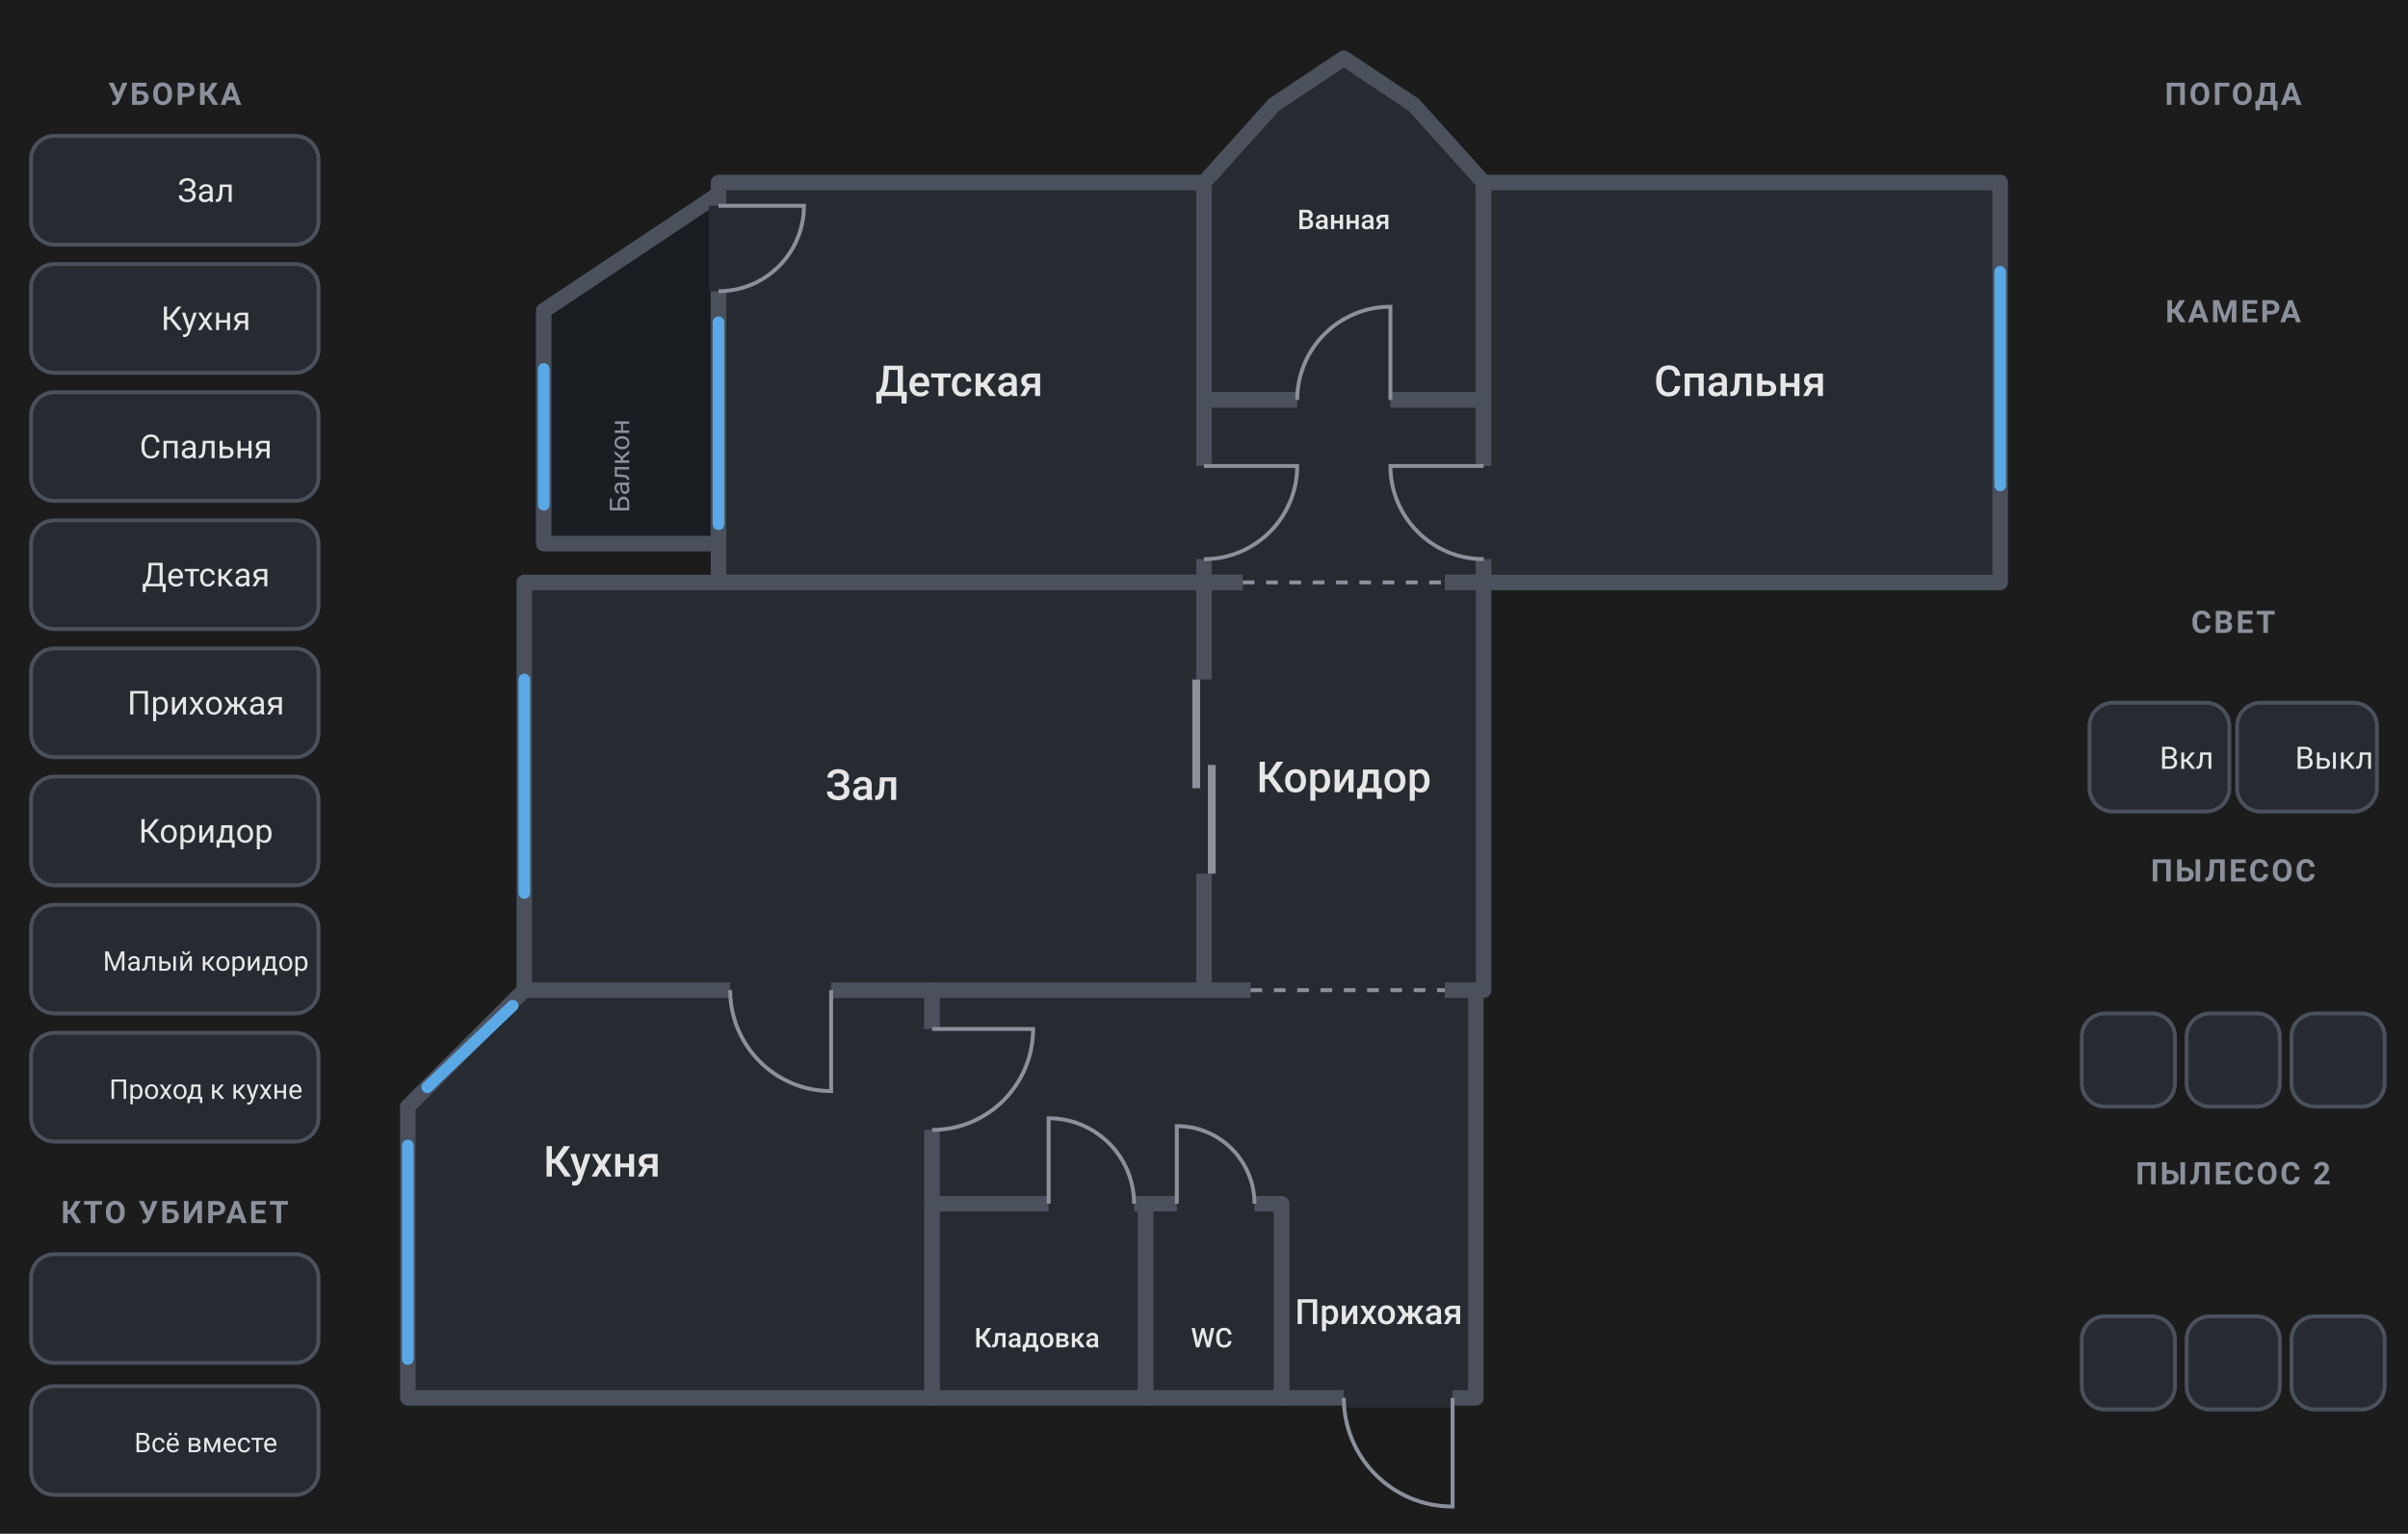
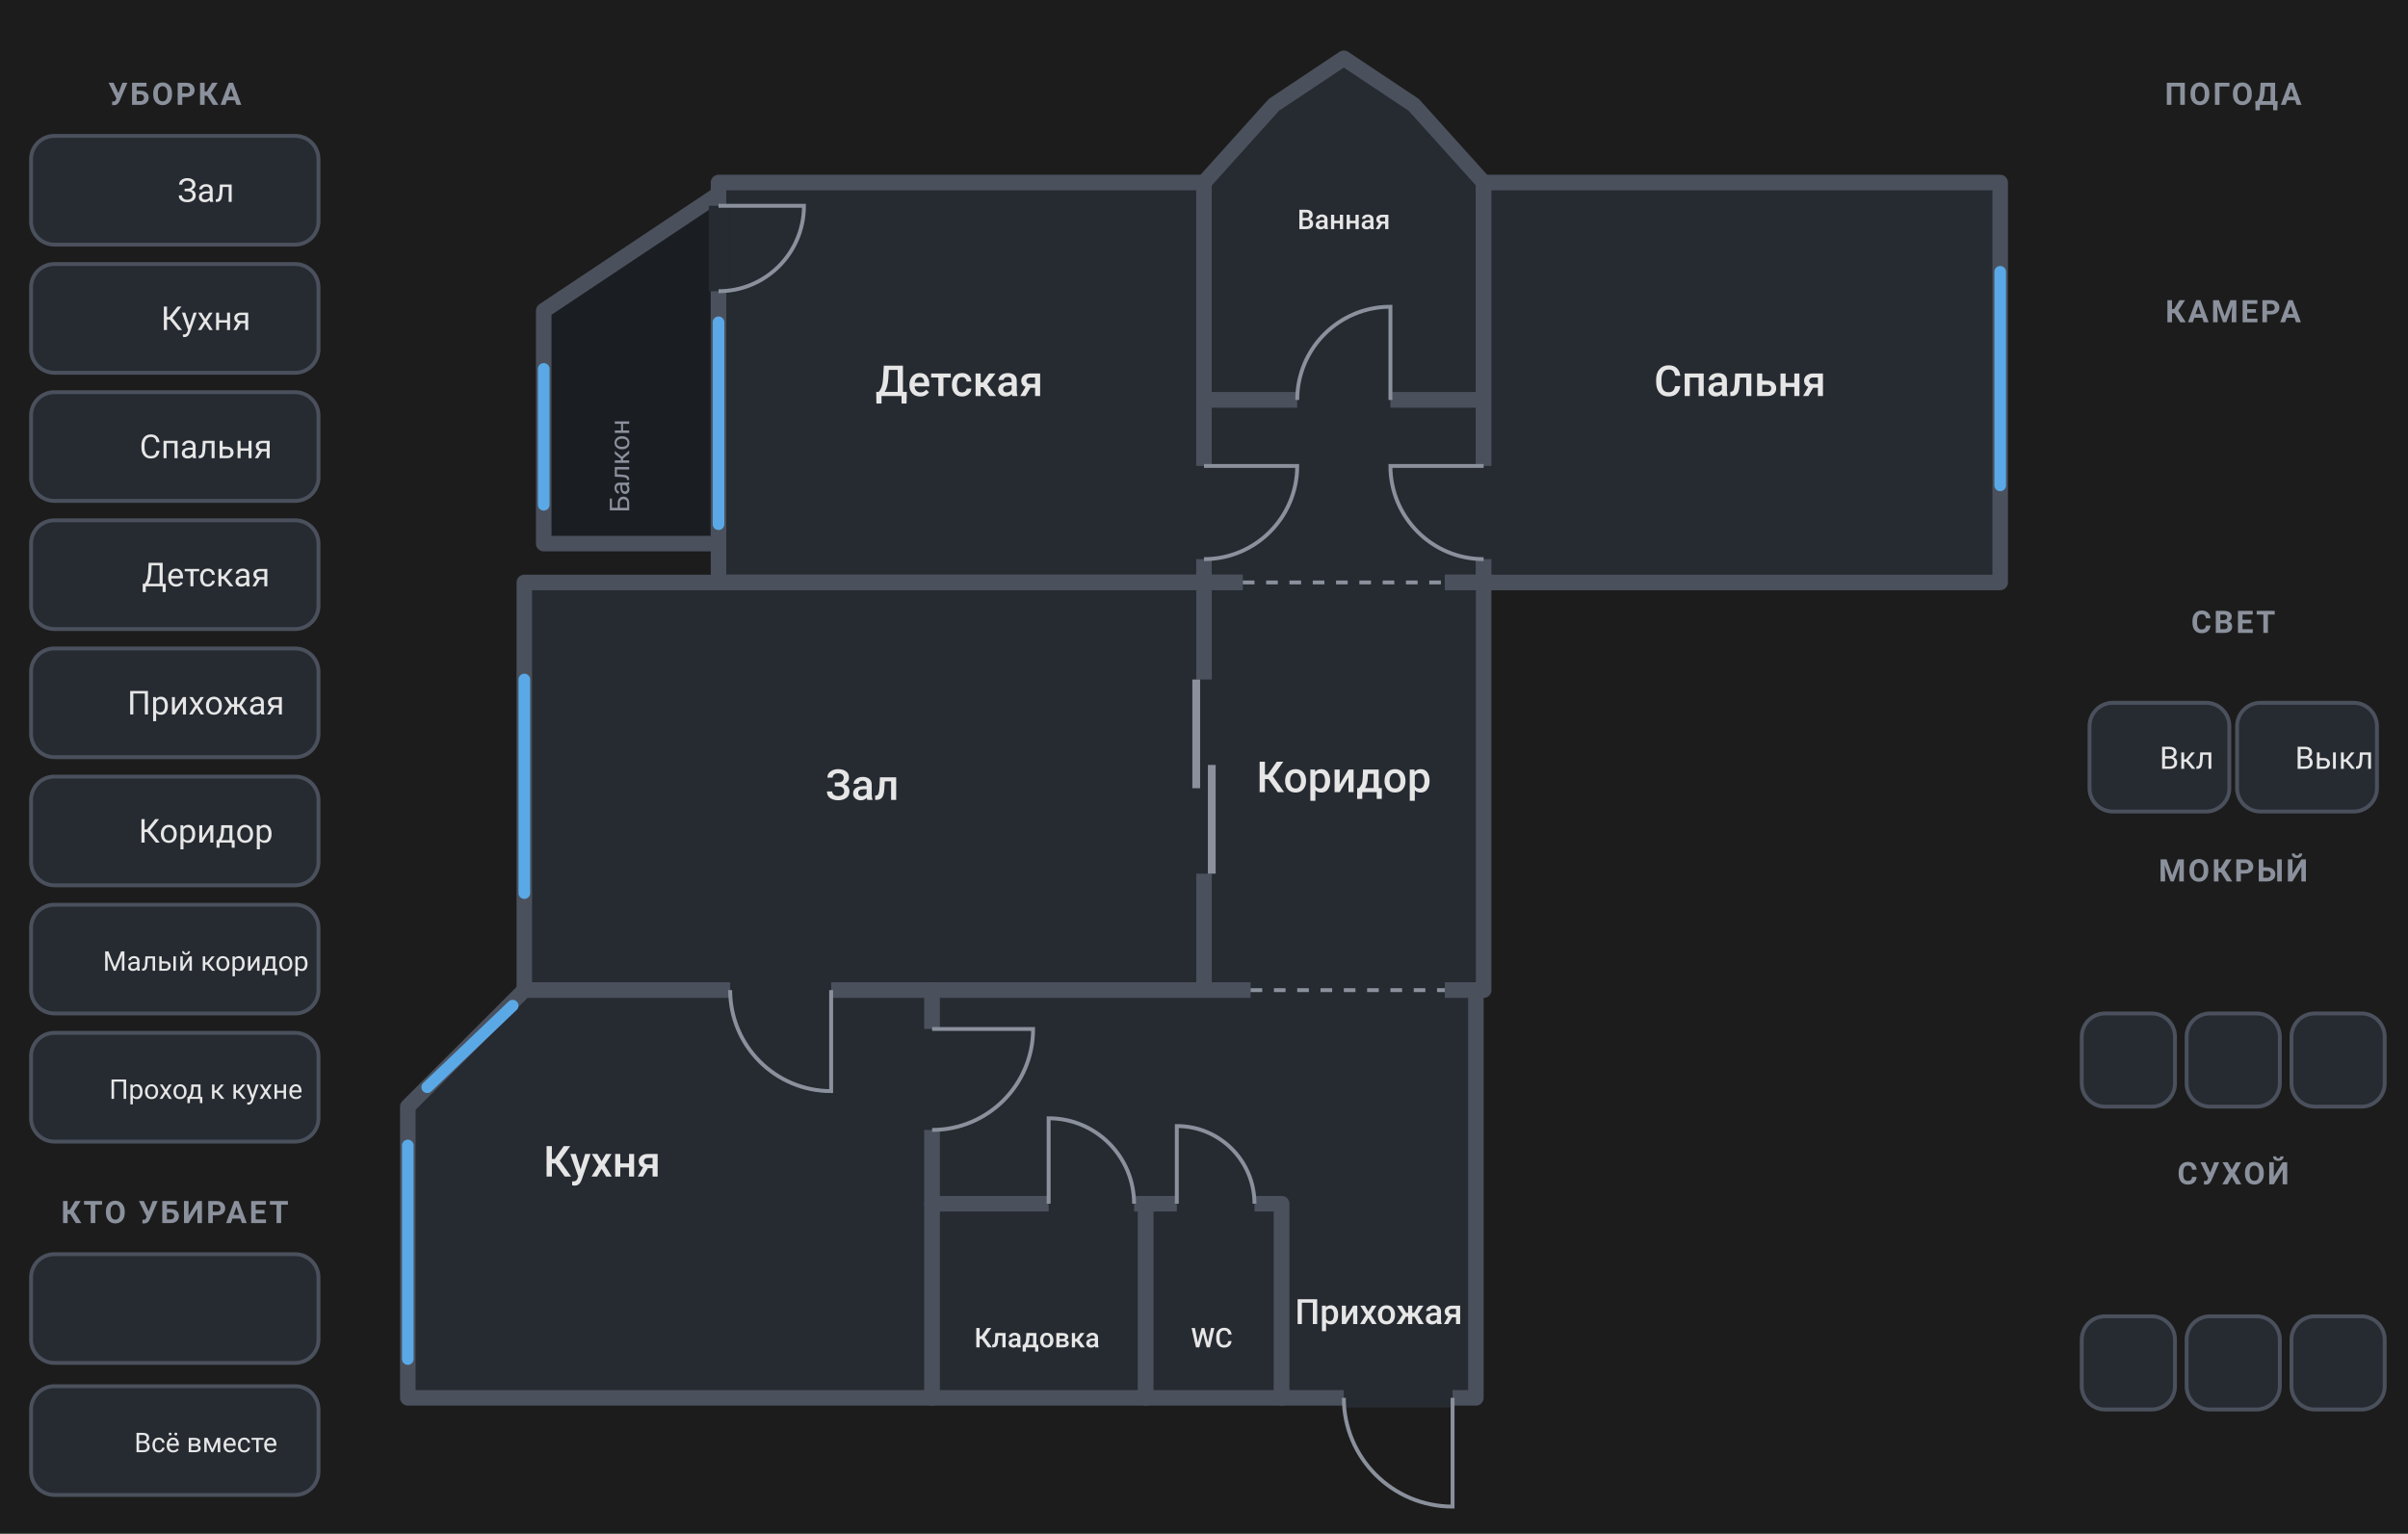
<svg xmlns="http://www.w3.org/2000/svg" viewBox="-10 465 620 395" font-family="Roboto, Segoe UI, sans-serif">
  <rect x="-10" y="465" width="620" height="395" fill="#1c1c1c" />
  <polygon id="balcony" points="130,545 175,515 175,605 130,605" fill="#1a1d22" stroke="#4a505c" stroke-width="4" stroke-linejoin="round" />
  <polygon id="kids" points="175,512 300,512 300,615 175,615" fill="#262a31" stroke="#4a505c" stroke-width="4" stroke-linejoin="round" />
  <polygon id="bath" points="300,512 318,492 336,480 354,492 372,512 372,568 300,568" fill="#262a31" stroke="#4a505c" stroke-width="4" stroke-linejoin="round" />
  <polygon id="corridor2" points="300,568 372,568 372,615 300,615" fill="#262a31" stroke="#4a505c" stroke-width="4" stroke-linejoin="round" />
  <polygon id="corridor" points="300,615 372,615 372,720 300,720" fill="#262a31" stroke="#4a505c" stroke-width="4" stroke-linejoin="round" />
  <polygon id="bedroom" points="372,512 505,512 505,615 372,615" fill="#262a31" stroke="#4a505c" stroke-width="4" stroke-linejoin="round" />
  <polygon id="hall" points="125,615 300,615 300,720 125,720" fill="#262a31" stroke="#4a505c" stroke-width="4" stroke-linejoin="round" />
  <polygon id="kitchen" points="125,720 230,720 230,825 95,825 95,750" fill="#262a31" stroke="#4a505c" stroke-width="4" stroke-linejoin="round" />
  <polygon id="storage" points="230,775 285,775 285,825 230,825" fill="#262a31" stroke="#4a505c" stroke-width="4" stroke-linejoin="round" />
  <polygon id="wc" points="285,775 320,775 320,825 285,825" fill="#262a31" stroke="#4a505c" stroke-width="4" stroke-linejoin="round" />
  <polygon id="entry" points="230,720 370,720 370,825 320,825 320,775 230,775" fill="#262a31" stroke="#4a505c" stroke-width="4" stroke-linejoin="round" />
  <line x1="130" y1="560" x2="130" y2="595" stroke="#5aa9e6" stroke-width="3" stroke-linecap="round" />
  <line x1="175" y1="548" x2="175" y2="600" stroke="#5aa9e6" stroke-width="3" stroke-linecap="round" />
  <line x1="505" y1="535" x2="505" y2="590" stroke="#5aa9e6" stroke-width="3" stroke-linecap="round" />
  <line x1="125" y1="640" x2="125" y2="695" stroke="#5aa9e6" stroke-width="3" stroke-linecap="round" />
  <line x1="95" y1="760" x2="95" y2="815" stroke="#5aa9e6" stroke-width="3" stroke-linecap="round" />
  <line x1="100" y1="745" x2="122" y2="724" stroke="#5aa9e6" stroke-width="3" stroke-linecap="round" />
  <line x1="300" y1="585" x2="300" y2="609" stroke="#262a31" stroke-width="5" />
  <path d="M300 585 L324 585 A24 24 0 0 1 300 609" fill="none" stroke="#8b919c" stroke-width="1" />
  <line x1="372" y1="585" x2="372" y2="609" stroke="#262a31" stroke-width="5" />
  <path d="M372 585 L348 585 A24 24 0 0 0 372 609" fill="none" stroke="#8b919c" stroke-width="1" />
  <line x1="324" y1="568" x2="348" y2="568" stroke="#262a31" stroke-width="5" />
  <path d="M348 568 L348 544 A24 24 0 0 0 324 568" fill="none" stroke="#8b919c" stroke-width="1" />
  <line x1="300" y1="640" x2="300" y2="690" stroke="#262a31" stroke-width="5" />
  <line x1="298" y1="640" x2="298" y2="668.0" stroke="#8b919c" stroke-width="2" />
  <line x1="302" y1="662.0" x2="302" y2="690" stroke="#8b919c" stroke-width="2" />
  <line x1="230" y1="730" x2="230" y2="756" stroke="#262a31" stroke-width="5" />
  <path d="M230 730 L256 730 A26 26 0 0 1 230 756" fill="none" stroke="#8b919c" stroke-width="1" />
  <line x1="260" y1="775" x2="282" y2="775" stroke="#262a31" stroke-width="5" />
  <path d="M260 775 L260 753 A22 22 0 0 1 282 775" fill="none" stroke="#8b919c" stroke-width="1" />
  <line x1="293" y1="775" x2="313" y2="775" stroke="#262a31" stroke-width="5" />
  <path d="M293 775 L293 755 A20 20 0 0 1 313 775" fill="none" stroke="#8b919c" stroke-width="1" />
  <line x1="336" y1="825" x2="364" y2="825" stroke="#262a31" stroke-width="5" />
  <path d="M364 825 L364 853 A28 28 0 0 1 336 825" fill="none" stroke="#8b919c" stroke-width="1" />
  <line x1="175" y1="518" x2="175" y2="540" stroke="#262a31" stroke-width="5" />
  <path d="M175 518 L197 518 A22 22 0 0 1 175 540" fill="none" stroke="#8b919c" stroke-width="1" />
  <line x1="310" y1="615" x2="362" y2="615" stroke="#262a31" stroke-width="5" />
  <line x1="310" y1="615" x2="362" y2="615" stroke="#8b919c" stroke-width="1" stroke-dasharray="3 3" />
  <line x1="312" y1="720" x2="362" y2="720" stroke="#262a31" stroke-width="5" />
  <line x1="312" y1="720" x2="362" y2="720" stroke="#8b919c" stroke-width="1" stroke-dasharray="3 3" />
  <line x1="178" y1="720" x2="204" y2="720" stroke="#262a31" stroke-width="5" />
  <path d="M204 720 L204 746 A26 26 0 0 1 178 720" fill="none" stroke="#8b919c" stroke-width="1" />
  <text x="152" y="585" font-size="7" fill="#8b919c" text-anchor="middle" transform="rotate(-90 152 585)">Балкон</text>
  <text x="237" y="567" font-size="11" font-weight="500" fill="#e6e6e6" text-anchor="middle">Детская</text>
  <text x="336" y="524" font-size="7" font-weight="500" fill="#e6e6e6" text-anchor="middle">Ванная</text>
  <text x="336" y="669" font-size="11" font-weight="500" fill="#e6e6e6" text-anchor="middle">Коридор</text>
  <text x="438" y="567" font-size="11" font-weight="500" fill="#e6e6e6" text-anchor="middle">Спальня</text>
  <text x="212" y="671" font-size="11" font-weight="500" fill="#e6e6e6" text-anchor="middle">Зал</text>
  <text x="145" y="768" font-size="11" font-weight="500" fill="#e6e6e6" text-anchor="middle">Кухня</text>
  <text x="257" y="812" font-size="7" font-weight="500" fill="#e6e6e6" text-anchor="middle">Кладовка</text>
  <text x="302" y="812" font-size="7" font-weight="500" fill="#e6e6e6" text-anchor="middle">WC</text>
  <text x="345" y="806" font-size="9" font-weight="500" fill="#e6e6e6" text-anchor="middle">Прихожая</text>
  <text x="35" y="492" font-size="8" font-weight="600" fill="#8b919c" text-anchor="middle" letter-spacing=".6">УБОРКА</text>
  <rect x="-2" y="500" width="74" height="28" rx="6" fill="#262a31" stroke="#4a505c" stroke-width="1" />
  <text x="43" y="517" font-size="8.5" fill="#e6e6e6" text-anchor="middle">Зал</text>
  <rect x="-2" y="533" width="74" height="28" rx="6" fill="#262a31" stroke="#4a505c" stroke-width="1" />
  <text x="43" y="550" font-size="8.5" fill="#e6e6e6" text-anchor="middle">Кухня</text>
  <rect x="-2" y="566" width="74" height="28" rx="6" fill="#262a31" stroke="#4a505c" stroke-width="1" />
  <text x="43" y="583" font-size="8.5" fill="#e6e6e6" text-anchor="middle">Спальня</text>
  <rect x="-2" y="599" width="74" height="28" rx="6" fill="#262a31" stroke="#4a505c" stroke-width="1" />
  <text x="43" y="616" font-size="8.5" fill="#e6e6e6" text-anchor="middle">Детская</text>
  <rect x="-2" y="632" width="74" height="28" rx="6" fill="#262a31" stroke="#4a505c" stroke-width="1" />
  <text x="43" y="649" font-size="8.5" fill="#e6e6e6" text-anchor="middle">Прихожая</text>
  <rect x="-2" y="665" width="74" height="28" rx="6" fill="#262a31" stroke="#4a505c" stroke-width="1" />
  <text x="43" y="682" font-size="8.5" fill="#e6e6e6" text-anchor="middle">Коридор</text>
  <rect x="-2" y="698" width="74" height="28" rx="6" fill="#262a31" stroke="#4a505c" stroke-width="1" />
  <text x="43" y="715" font-size="7" fill="#e6e6e6" text-anchor="middle">Малый коридор</text>
  <rect x="-2" y="731" width="74" height="28" rx="6" fill="#262a31" stroke="#4a505c" stroke-width="1" />
  <text x="43" y="748" font-size="7" fill="#e6e6e6" text-anchor="middle">Проход к кухне</text>
  <text x="35" y="780" font-size="8" font-weight="600" fill="#8b919c" text-anchor="middle" letter-spacing=".6">КТО УБИРАЕТ</text>
  <rect x="-2" y="788" width="74" height="28" rx="6" fill="#262a31" stroke="#4a505c" stroke-width="1" />
  <rect x="-2" y="822" width="74" height="28" rx="6" fill="#262a31" stroke="#4a505c" stroke-width="1" />
  <text x="43" y="839" font-size="7" fill="#e6e6e6" text-anchor="middle">Всё вместе</text>
  <text x="565" y="492" font-size="8" font-weight="600" fill="#8b919c" text-anchor="middle" letter-spacing=".6">ПОГОДА</text>
  <text x="565" y="548" font-size="8" font-weight="600" fill="#8b919c" text-anchor="middle" letter-spacing=".6">КАМЕРА</text>
  <text x="565" y="628" font-size="8" font-weight="600" fill="#8b919c" text-anchor="middle" letter-spacing=".6">СВЕТ</text>
  <rect x="528" y="646" width="36" height="28" rx="6" fill="#262a31" stroke="#4a505c" stroke-width="1" />
  <text x="553" y="663" font-size="8" fill="#e6e6e6" text-anchor="middle">Вкл</text>
  <rect x="566" y="646" width="36" height="28" rx="6" fill="#262a31" stroke="#4a505c" stroke-width="1" />
  <text x="591" y="663" font-size="8" fill="#e6e6e6" text-anchor="middle">Выкл</text>
-   <text x="565" y="692" font-size="8" font-weight="600" fill="#8b919c" text-anchor="middle" letter-spacing=".6">ПЫЛЕСОС</text>
+   <text x="565" y="692" font-size="8" font-weight="600" fill="#8b919c" text-anchor="middle" letter-spacing=".6">МОКРЫЙ</text>
  <rect x="526" y="726" width="24" height="24" rx="6" fill="#262a31" stroke="#4a505c" stroke-width="1" />
  <rect x="553" y="726" width="24" height="24" rx="6" fill="#262a31" stroke="#4a505c" stroke-width="1" />
  <rect x="580" y="726" width="24" height="24" rx="6" fill="#262a31" stroke="#4a505c" stroke-width="1" />
-   <text x="565" y="770" font-size="8" font-weight="600" fill="#8b919c" text-anchor="middle" letter-spacing=".6">ПЫЛЕСОС 2</text>
+   <text x="565" y="770" font-size="8" font-weight="600" fill="#8b919c" text-anchor="middle" letter-spacing=".6">СУХОЙ</text>
  <rect x="526" y="804" width="24" height="24" rx="6" fill="#262a31" stroke="#4a505c" stroke-width="1" />
  <rect x="553" y="804" width="24" height="24" rx="6" fill="#262a31" stroke="#4a505c" stroke-width="1" />
  <rect x="580" y="804" width="24" height="24" rx="6" fill="#262a31" stroke="#4a505c" stroke-width="1" />
</svg>
